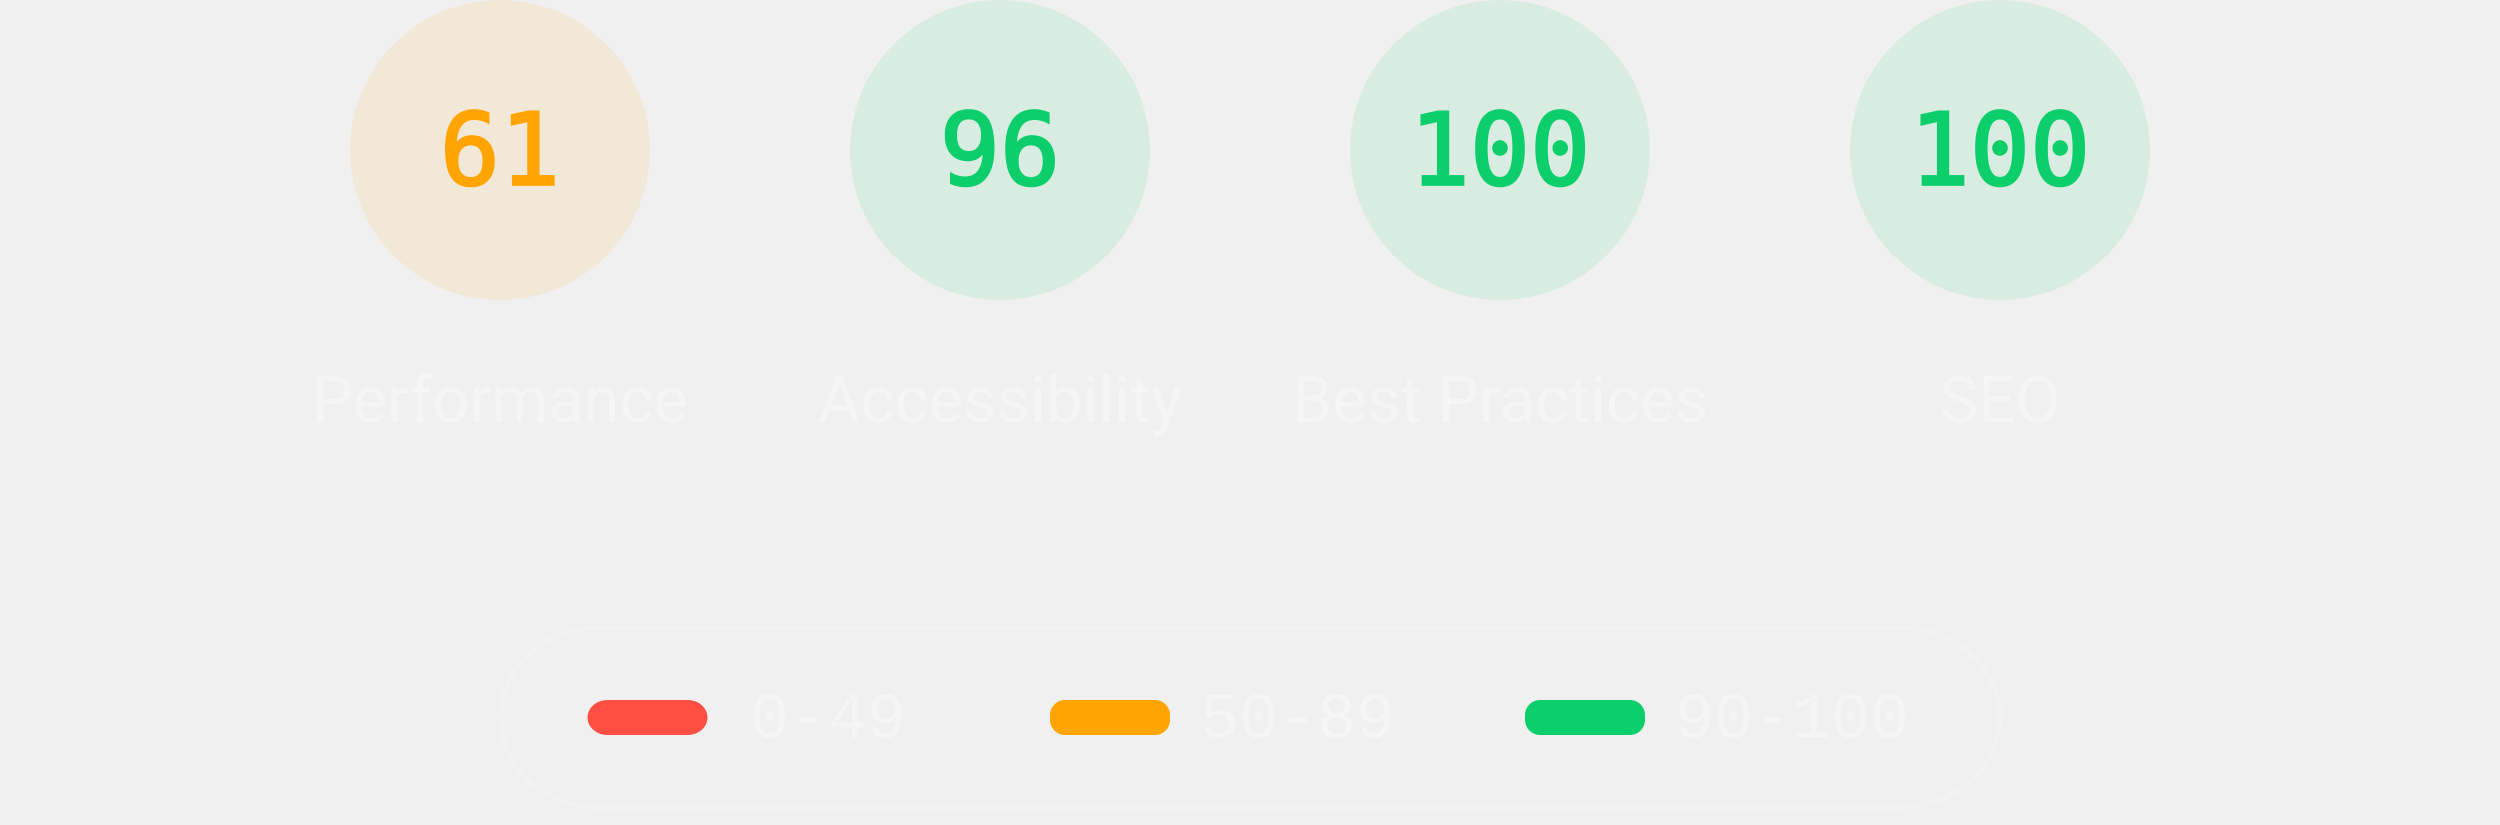
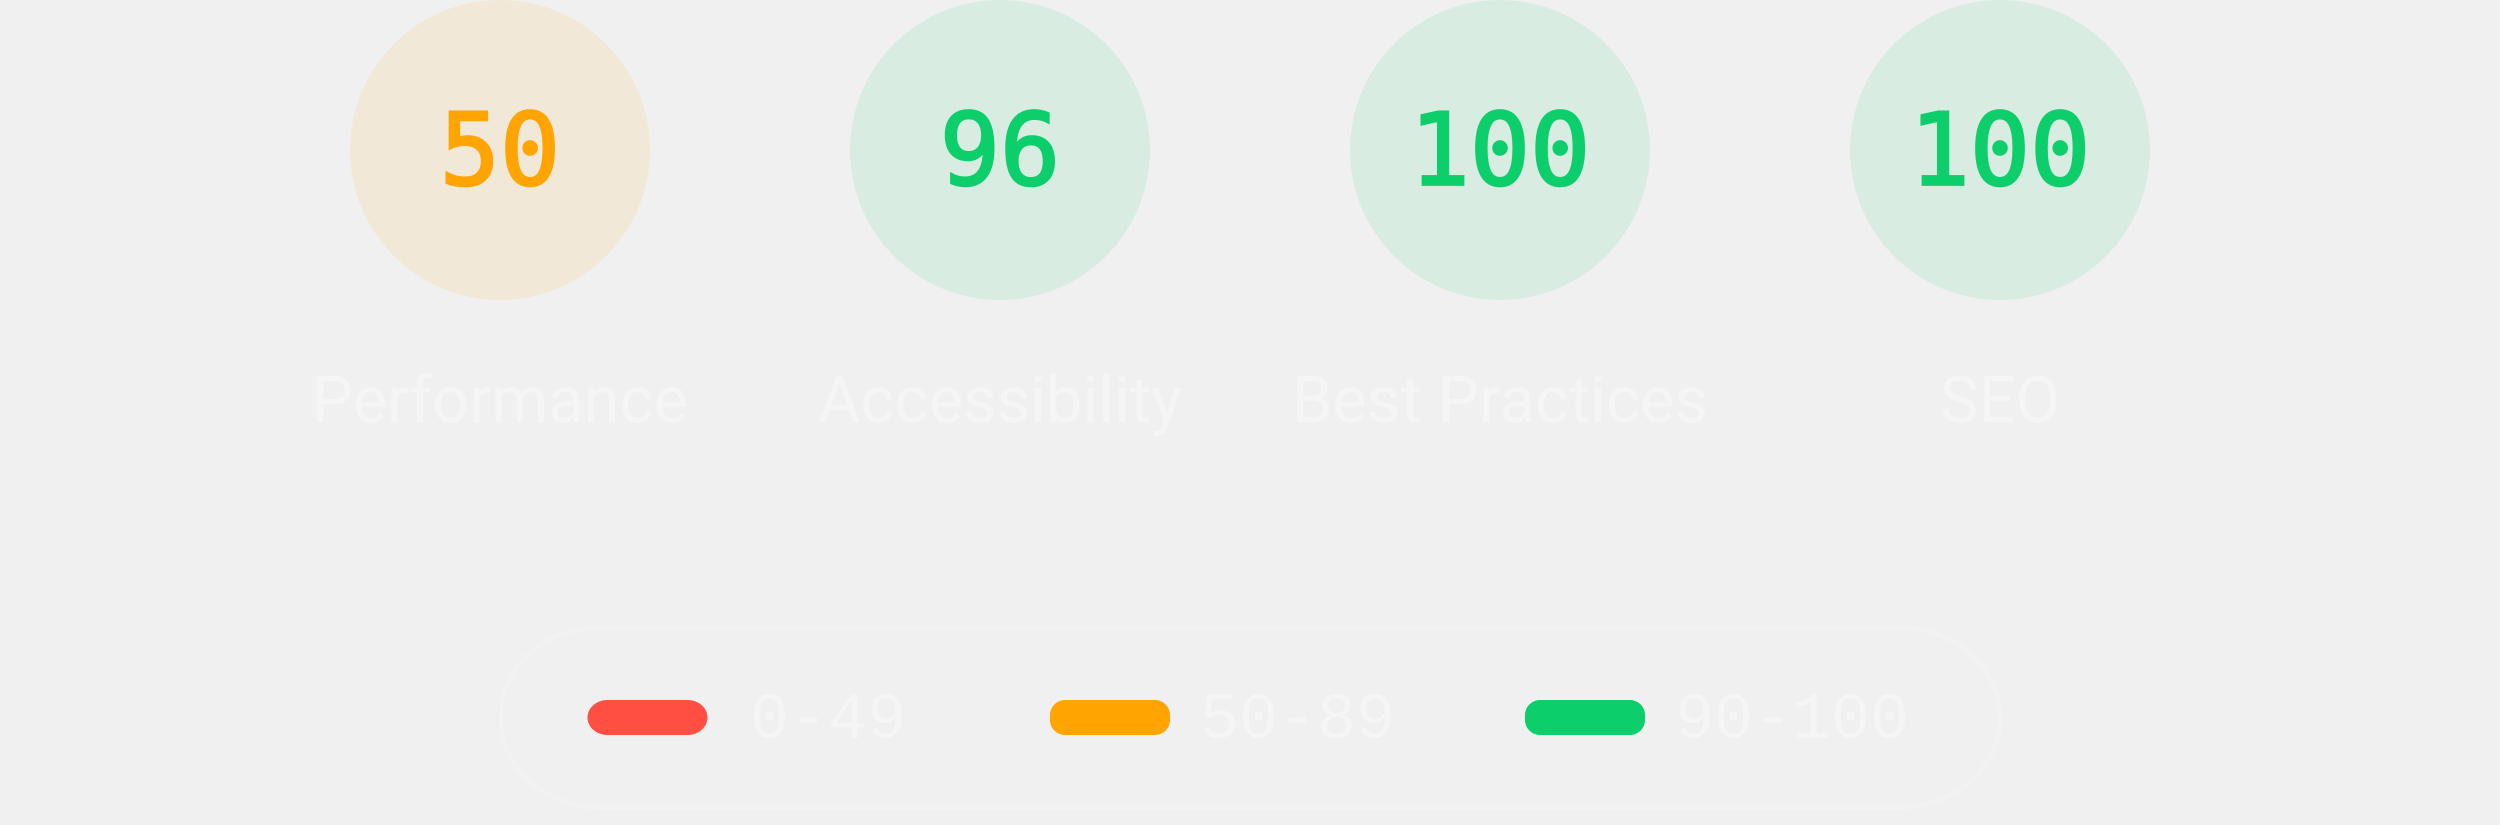
<svg xmlns="http://www.w3.org/2000/svg" class="theme--dark" fill="none" width="1000" height="330">
  <style>
			.gauge-base {
				opacity: 0.1
			}

			.gauge-arc {
				fill: none;
				animation-delay: 250ms;
				stroke-linecap: round;
				transform: rotate(-90deg);
				transform-origin: 100px 60px;
				animation: load-gauge 1s ease forwards
			}

			.guage-text {
				font-size: 40px;
				font-family: monospace;
				text-align: center
			}

			.guage-red {
				color: #ff4e42;
				fill: #ff4e42;
				stroke: #ff4e42
			}
			.guage-orange {
				color: #ffa400;
				fill: #ffa400;
				stroke: #ffa400
			}
			.guage-green {
				color: #0cce6b;
				fill: #0cce6b;
				stroke: #0cce6b
			}
			.theme--agnostic .guage-undefined {
				color: #5c5c5c;
				fill: #5c5c5c;
				stroke: #5c5c5c
			}
			.theme--light .guage-undefined {
				color: #1e1e1e;
				fill: #1e1e1e;
				stroke: #1e1e1e
			}
			.theme--dark .guage-undefined {
				color: #f5f5f5;
				fill: #f5f5f5;
				stroke: #f5f5f5
			}

			.guage-title {
				stroke: none;
				font-size: 26px;
				line-height: 26px;
				font-family: Roboto, Halvetica, Arial, sans-serif
			}
			.metric.guage-title {
				font-family: 'Courier New', Courier, monospace
			}
			.theme--agnostic .guage-title {
				color: #737373;
				fill: #737373
			}
			.theme--light .guage-title {
				color: #212121;
				fill: #212121
			}
			.theme--dark .guage-title {
				color: #f5f5f5;
				fill: #f5f5f5
			}

			@keyframes load-gauge {
				from {
					stroke-dasharray: 0 352.858
				}
			}
			.lh-gauge--pwa__disc {
				fill: #e0e0e0
			}
			.lh-gauge--pwa__logo {
				position: relative;
				fill: #b0b0b0
			}
			.lh-gauge--pwa__invisible {
				display: none
			}
			.lh-gauge--pwa__visible {
				display: inline
			}
			.guage-invisible {
				display: none
			}
			.lh-gauge--pwa__logo--primary-color {
				fill: #304ffe
			}
			.theme--agnostic .lh-gauge--pwa__logo--secondary-color {
				fill: #787878
			}
			.theme--light .lh-gauge--pwa__logo--secondary-color {
				fill: #3d3d3d
			}
			.theme--dark .lh-gauge--pwa__logo--secondary-color {
				fill: #d8b6b6
			}
			.theme--light #svg_2 {
				stroke: #00000022
			}
			.theme--agnostic #svg_2 {
				stroke: #616161
			}
			.theme--light #svg_2 {
				stroke: #00000022
			}
			.theme--dark #svg_2 {
				stroke: #f5f5f566
			}
		</style>
  <svg class="guage-div guage-perf guage-orange" viewBox="0 0 200 200" width="200" height="200" x="100" y="0">
    <circle class="gauge-base" r="56" cx="100" cy="60" stroke-width="8" />
-     <circle class="gauge-arc guage-arc-1" r="56" cx="100" cy="60" stroke-width="8" style="stroke-dasharray: 214.633, 351.858;" />
-     <text class="guage-text" x="100px" y="60px" alignment-baseline="central" dominant-baseline="central" text-anchor="middle">61</text>
+     <circle class="gauge-arc guage-arc-1" r="56" cx="100" cy="60" stroke-width="8" style="stroke-dasharray: 175.929, 351.858;" />
+     <text class="guage-text" x="100px" y="60px" alignment-baseline="central" dominant-baseline="central" text-anchor="middle">50</text>
    <text class="guage-title" x="100px" y="160px" alignment-baseline="central" dominant-baseline="central" text-anchor="middle">Performance</text>
  </svg>
  <svg class="guage-div guage-acc guage-green" viewBox="0 0 200 200" width="200" height="200" x="300" y="0">
    <circle class="gauge-base" r="56" cx="100" cy="60" stroke-width="8" />
    <circle class="gauge-arc guage-arc-2" r="56" cx="100" cy="60" stroke-width="8" style="stroke-dasharray: 337.784, 351.858;" />
    <text class="guage-text" x="100px" y="60px" alignment-baseline="central" dominant-baseline="central" text-anchor="middle">96</text>
    <text class="guage-title" x="100px" y="160px" alignment-baseline="central" dominant-baseline="central" text-anchor="middle">Accessibility</text>
  </svg>
  <svg class="guage-div guage-best guage-green" viewBox="0 0 200 200" width="200" height="200" x="500" y="0">
    <circle class="gauge-base" r="56" cx="100" cy="60" stroke-width="8" />
    <circle class="gauge-arc guage-arc-3" r="56" cx="100" cy="60" stroke-width="8" style="stroke-dasharray: 351.858, 351.858;" />
    <text class="guage-text" x="100px" y="60px" alignment-baseline="central" dominant-baseline="central" text-anchor="middle">100</text>
    <text class="guage-title" x="100px" y="160px" alignment-baseline="central" dominant-baseline="central" text-anchor="middle">Best Practices</text>
  </svg>
  <svg class="guage-div guage-seo guage-green" viewBox="0 0 200 200" width="200" height="200" x="700" y="0">
    <circle class="gauge-base" r="56" cx="100" cy="60" stroke-width="8" />
    <circle class="gauge-arc guage-arc-4" r="56" cx="100" cy="60" stroke-width="8" style="stroke-dasharray: 351.858, 351.858;" />
    <text class="guage-text" x="100px" y="60px" alignment-baseline="central" dominant-baseline="central" text-anchor="middle">100</text>
    <text class="guage-title" x="100px" y="160px" alignment-baseline="central" dominant-baseline="central" text-anchor="middle">SEO</text>
  </svg>
  <svg class="guage-div guage-pwa guage-invisible" viewBox="0 0 200 200" width="200" height="200" x="900" y="0">
    <svg viewBox="0 0 60 60" width="112" height="112" x="44" y="4">
      <defs>
        <linearGradient id="lh-gauge--pwa__check-circle__gradient-0" x1="50%" y1="0%" x2="50%" y2="100%">
          <stop stop-color="#00C852" offset="0%" />
          <stop stop-color="#009688" offset="100%" />
        </linearGradient>
        <linearGradient id="lh-gauge--pwa__installable__shadow-gradient-0" x1="76.056%" x2="24.111%" y1="82.995%" y2="24.735%">
          <stop stop-color="#A5D6A7" offset="0%" />
          <stop stop-color="#80CBC4" offset="100%" />
        </linearGradient>
        <linearGradient id="lh-gauge--pwa__fast-reliable__shadow-gradient-0" x1="76.056%" y1="82.995%" x2="25.678%" y2="26.493%">
          <stop stop-color="#64B5F6" offset="0%" />
          <stop stop-color="#2979FF" offset="100%" />
        </linearGradient>
        <g id="lh-gauge--pwa__fast-reliable-badge-0">
          <circle fill="#FFFFFF" cx="10" cy="10" r="10" />
          <path fill="#304FFE" d="M10 3.58l5.25 2.34v3.5c0 3.23-2.24 6.26-5.25 7-3.01-.74-5.25-3.77-5.25-7v-3.5L10 3.58zm-.47 10.74l2.76-4.83.03-.07c.04-.08 0-.24-.22-.24h-1.64l.47-3.26h-.47l-2.7 4.77c-.02.01.05-.1-.04.05-.09.16-.1.31.18.31h1.63l-.47 3.27h.47z" />
        </g>
        <g id="lh-gauge--pwa__installable-badge-0">
          <circle fill="#FFFFFF" cx="10" cy="10" r="10" />
          <path fill="#009688" d="M10 4.167A5.835 5.835 0 0 0 4.167 10 5.835 5.835 0 0 0 10 15.833 5.835 5.835 0 0 0 15.833 10 5.835 5.835 0 0 0 10 4.167zm2.917 6.416h-2.334v2.334H9.417v-2.334H7.083V9.417h2.334V7.083h1.166v2.334h2.334v1.166z" />
        </g>
      </defs>
      <g stroke="none" fill-rule="nonzero">
        <circle class="lh-gauge--pwa__disc" cx="30" cy="30" r="30" />
        <g class="lh-gauge--pwa__logo">
          <path d="M35.66 19.39l.7-1.75h2L37.4 15 38.6 12l3.4 9h-2.51l-.58-1.61z" />
          <path d="M33.52 21l3.65-9h-2.42l-2.5 5.82L30.5 12h-1.86l-1.9 5.82-1.35-2.65-1.21 3.72L25.4 21h2.38l1.72-5.2 1.64 5.2z" />
          <path fill-rule="nonzero" d="M20.3 17.91h1.48c.45 0 .85-.05 1.2-.15l.39-1.18 1.07-3.3a2.64 2.64 0 0 0-.28-.37c-.55-.6-1.36-.91-2.42-.91H18v9h2.3V17.9zm1.96-3.84c.22.22.33.5.33.87 0 .36-.1.65-.29.87-.2.23-.59.35-1.15.35h-.86v-2.41h.87c.52 0 .89.1 1.1.32z" />
        </g>
        <rect class="lh-gauge--pwa__component lh-gauge--pwa__na-line lh-gauge--pwa__invisible" fill="#FFFFFF" x="20" y="32" width="20" height="4" rx="2" />
        <g class="lh-gauge--pwa__component lh-gauge--pwa__fast-reliable-badge lh-gauge--pwa__invisible" transform="translate(20, 29)">
          <path fill="url(#lh-gauge--pwa__fast-reliable__shadow-gradient-0)" d="M33.63 19.49A30 30 0 0 1 16.2 30.36L3 17.14 17.14 3l16.49 16.49z" />
          <use href="#lh-gauge--pwa__fast-reliable-badge-0" />
        </g>
        <g class="lh-gauge--pwa__component lh-gauge--pwa__installable-badge lh-gauge--pwa__invisible" transform="translate(20, 29)">
          <path fill="url(#lh-gauge--pwa__installable__shadow-gradient-0)" d="M33.629 19.487c-4.272 5.453-10.391 9.39-17.415 10.869L3 17.142 17.142 3 33.63 19.487z" />
          <use href="#lh-gauge--pwa__installable-badge-0" />
        </g>
        <g class="lh-gauge--pwa__component lh-gauge--pwa__fast-reliable-installable-badges lh-gauge--pwa__invisible">
          <g transform="translate(8, 29)">
            <path fill="url(#lh-gauge--pwa__fast-reliable__shadow-gradient-0)" d="M16.321 30.463L3 17.143 17.142 3l22.365 22.365A29.864 29.864 0 0 1 22 31c-1.942 0-3.84-.184-5.679-.537z" />
            <use href="#lh-gauge--pwa__fast-reliable-badge-0" />
          </g>
          <g transform="translate(32, 29)">
            <path fill="url(#lh-gauge--pwa__installable__shadow-gradient-0)" d="M25.982 11.84a30.107 30.107 0 0 1-13.08 15.203L3 17.143 17.142 3l8.84 8.84z" />
            <use href="#lh-gauge--pwa__installable-badge-0" />
          </g>
        </g>
        <g class="lh-gauge--pwa__component lh-gauge--pwa__check-circle lh-gauge--pwa__invisible" transform="translate(18, 28)">
          <circle fill="#FFFFFF" cx="12" cy="12" r="12" />
          <path fill="url(#lh-gauge--pwa__check-circle__gradient-0)" d="M12 2a10 10 0 1 0 0 20 10 10 0 0 0 0-20zm-2 15l-5-5 1.41-1.41L10 14.17l7.59-7.59L19 8l-9 9z" />
        </g>
      </g>
    </svg>
    <text class="guage-title" y="160px" alignment-baseline="central" dominant-baseline="central" text-anchor="middle">
      <tspan x="100px" dy="-6px">Progressive</tspan>
      <tspan x="100px" dy="30px">Web App</tspan>
    </text>
  </svg>
  <svg width="604" height="76" x="200" y="250">
    <g>
      <rect fill="none" id="canvas_background" height="80" width="604" y="-1" x="-1" />
      <g display="none" overflow="visible" y="0" x="0" height="100%" width="100%" id="canvasGrid">
        <rect fill="url(#gridpattern)" stroke-width="0" y="0" x="0" height="100%" width="100%" />
      </g>
    </g>
    <g>
      <rect fill-opacity="0" stroke-width="2" rx="40" id="svg_2" height="72" width="600" y="1" x="0" fill="#000000" />
      <rect stroke="#000" rx="8" id="svg_3" height="14" width="48" y="30" x="35" stroke-opacity="null" stroke-width="0" fill="#ff4e42" />
      <rect stroke="#000" rx="6" id="svg_4" height="14" width="48" y="30" x="220" stroke-opacity="null" stroke-width="0" fill="#ffa400" />
      <rect stroke="#000" rx="6" id="svg_5" height="14" width="48" y="30" x="410" stroke-opacity="null" stroke-width="0" fill="#0cce6b" />
      <text class="metric guage-title" xml:space="preserve" text-anchor="start" font-size="26" id="svg_6" y="45" x="100" stroke-opacity="null" stroke-width="0" stroke="#000">0-49</text>
      <text class="metric guage-title" xml:space="preserve" text-anchor="start" font-size="26" id="svg_7" y="45" x="280" stroke-opacity="null" stroke-width="0" stroke="#000">50-89</text>
      <text class="metric guage-title" xml:space="preserve" text-anchor="start" font-size="26" id="svg_8" y="45" x="470" stroke-opacity="null" stroke-width="0" stroke="#000">90-100</text>
    </g>
  </svg>
</svg>
